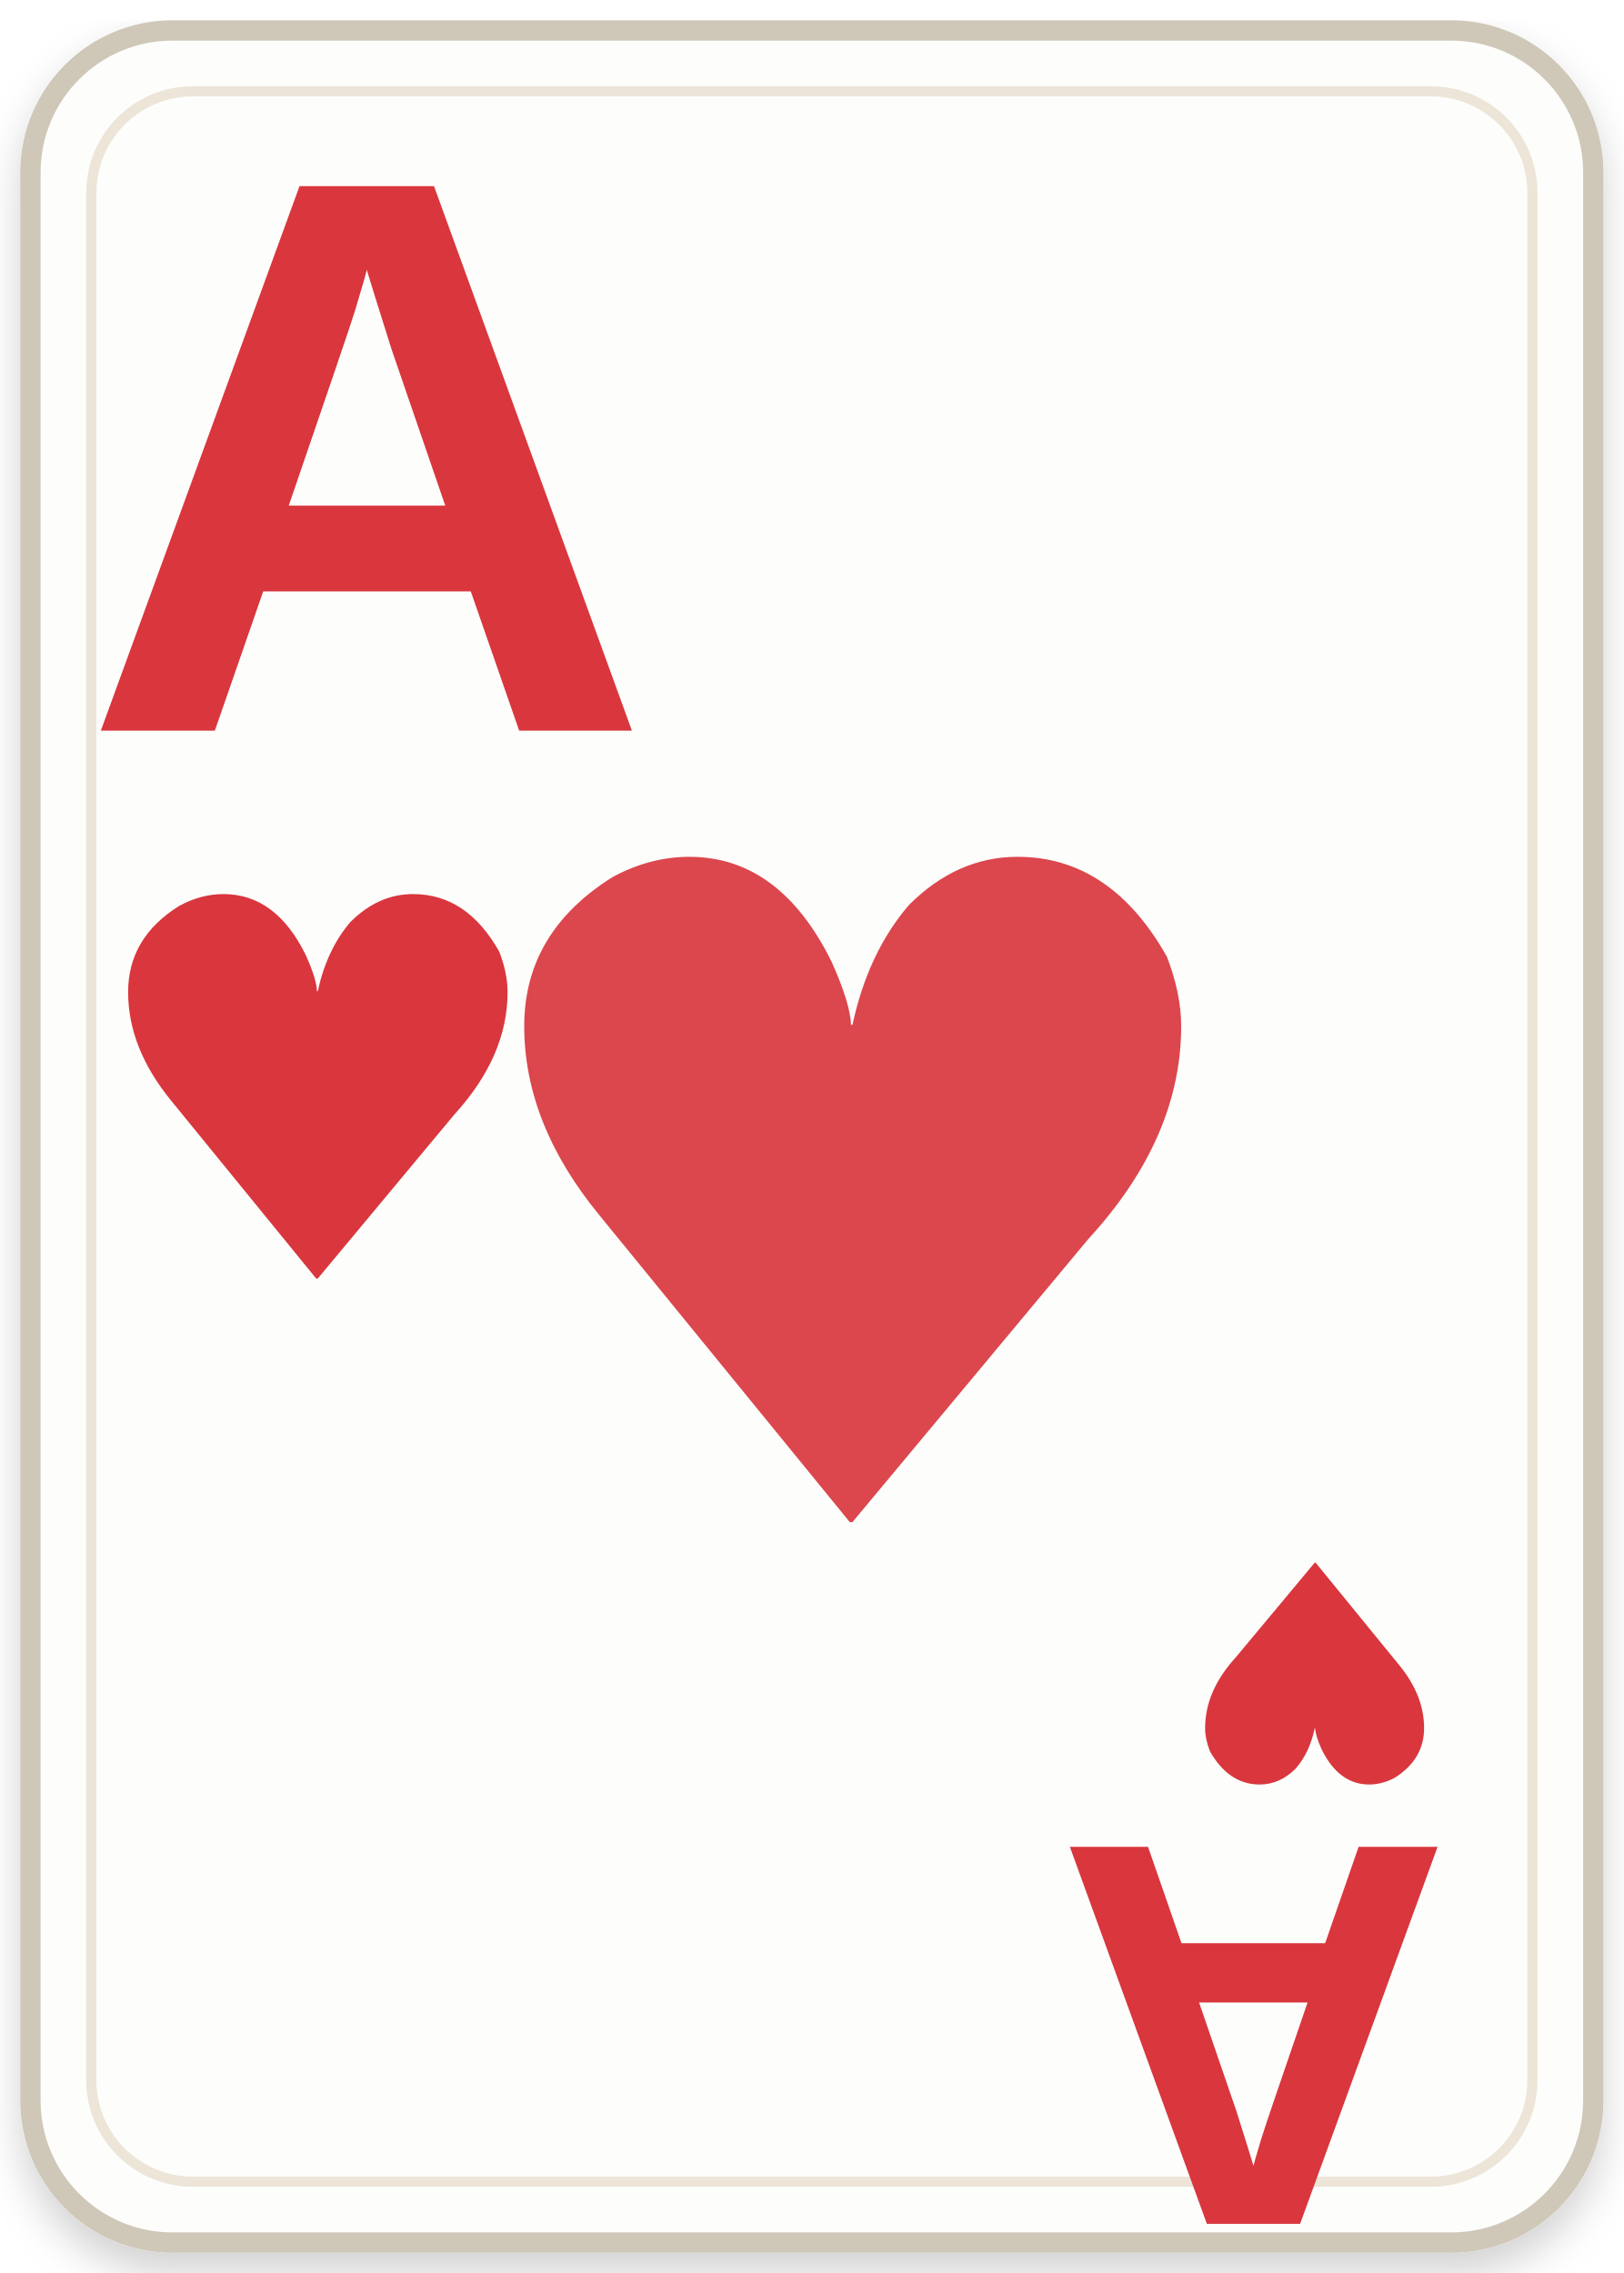
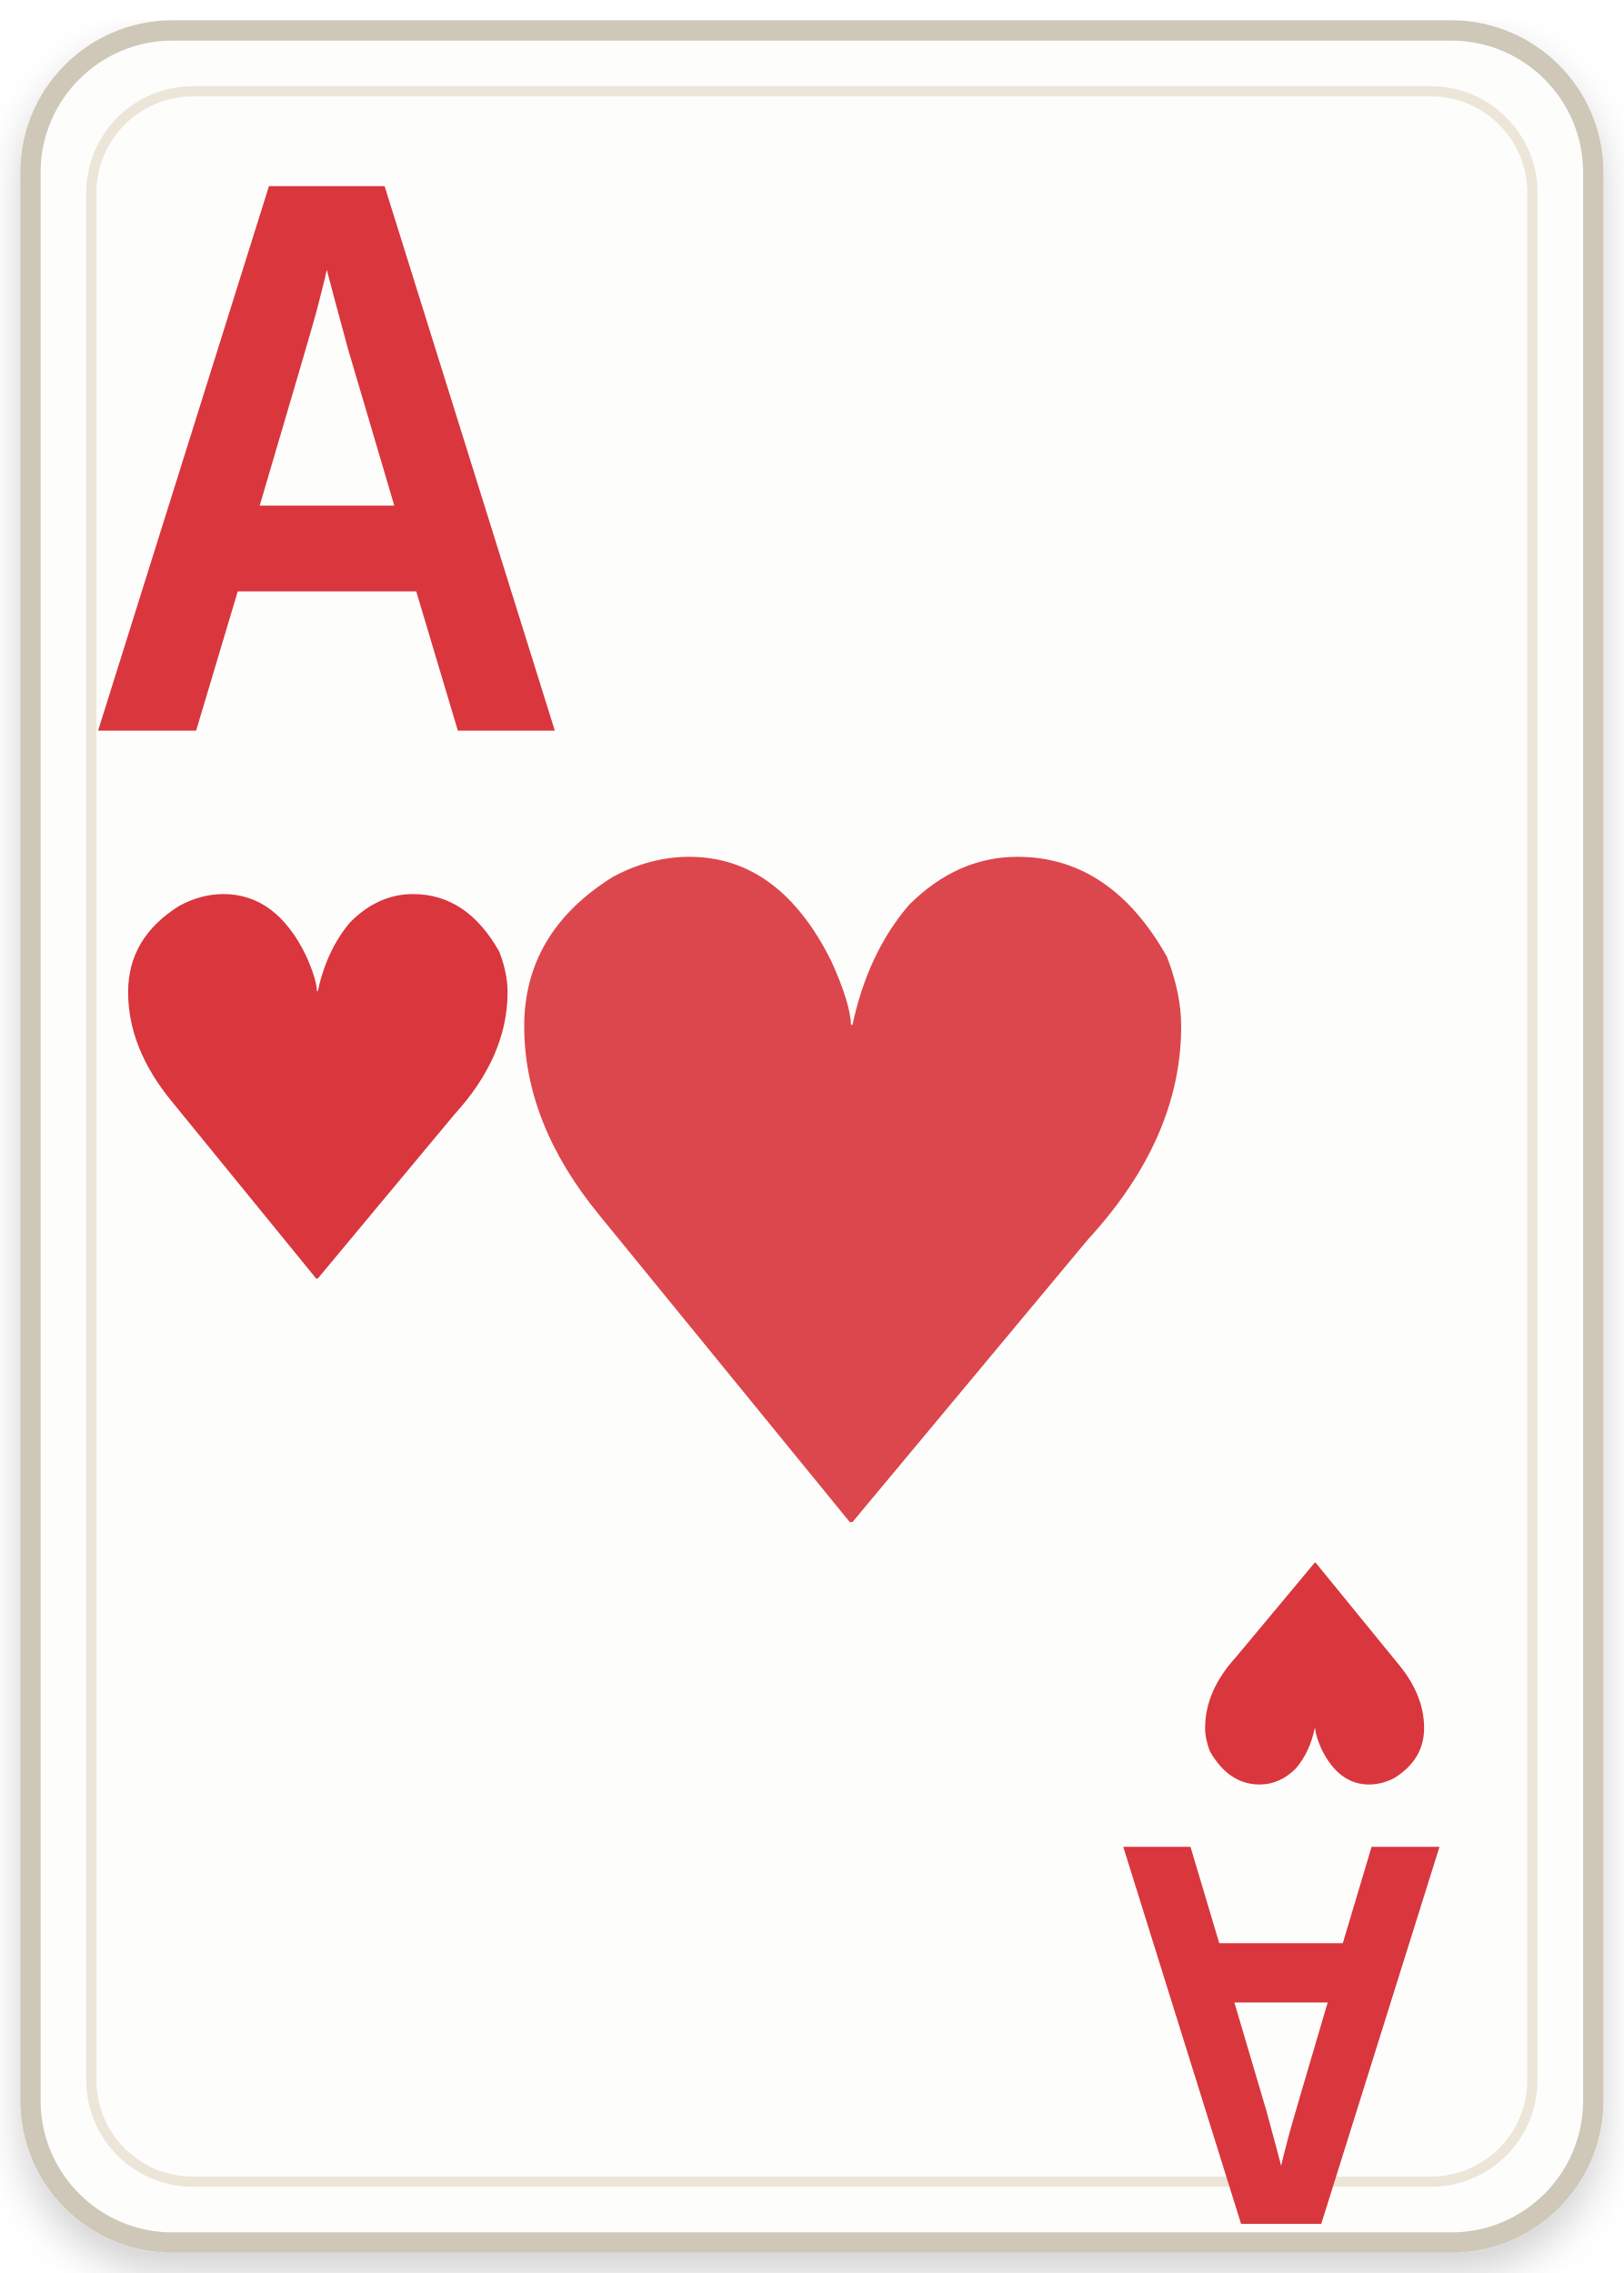
<svg xmlns="http://www.w3.org/2000/svg" viewBox="0 0 160 224" width="160" height="224">
  <defs>
    <filter id="s" x="-10%" y="-10%" width="120%" height="120%">
      <feDropShadow dx="0" dy="2" stdDeviation="2" flood-opacity=".18" />
    </filter>
  </defs>
  <rect x="3" y="3" width="154" height="218" rx="14" fill="#fdfdfb" stroke="#cfc7b8" stroke-width="2" filter="url(#s)" />
  <rect x="9" y="9" width="142" height="206" rx="10" fill="none" stroke="#ece5d8" />
-   <text x="8" y="72" font-family="Arial, Helvetica, sans-serif" font-size="78" font-weight="800" fill="#d9363e">A</text>
+   <g transform="translate(8 0) scale(0.86 1)">
+     <text x="0" y="72" font-family="Arial, Helvetica, sans-serif" font-size="78" font-weight="800" fill="#d9363e">A</text>
+   </g>
  <text x="8" y="126" font-family="Georgia, serif" font-size="52" fill="#d9363e">♥</text>
  <text x="84" y="150" text-anchor="middle" font-family="Georgia, serif" font-size="90" fill="#d9363e" opacity=".92">♥</text>
  <g transform="rotate(180 80 112)">
-     <text x="17" y="42" font-family="Arial, Helvetica, sans-serif" font-size="54" font-weight="800" fill="#d9363e">A</text>
+     <g transform="translate(17 0) scale(0.86 1)">
+       <text x="0" y="42" font-family="Arial, Helvetica, sans-serif" font-size="54" font-weight="800" fill="#d9363e">A</text>
+     </g>
    <text x="17" y="70" font-family="Georgia, serif" font-size="30" fill="#d9363e">♥</text>
  </g>
</svg>
